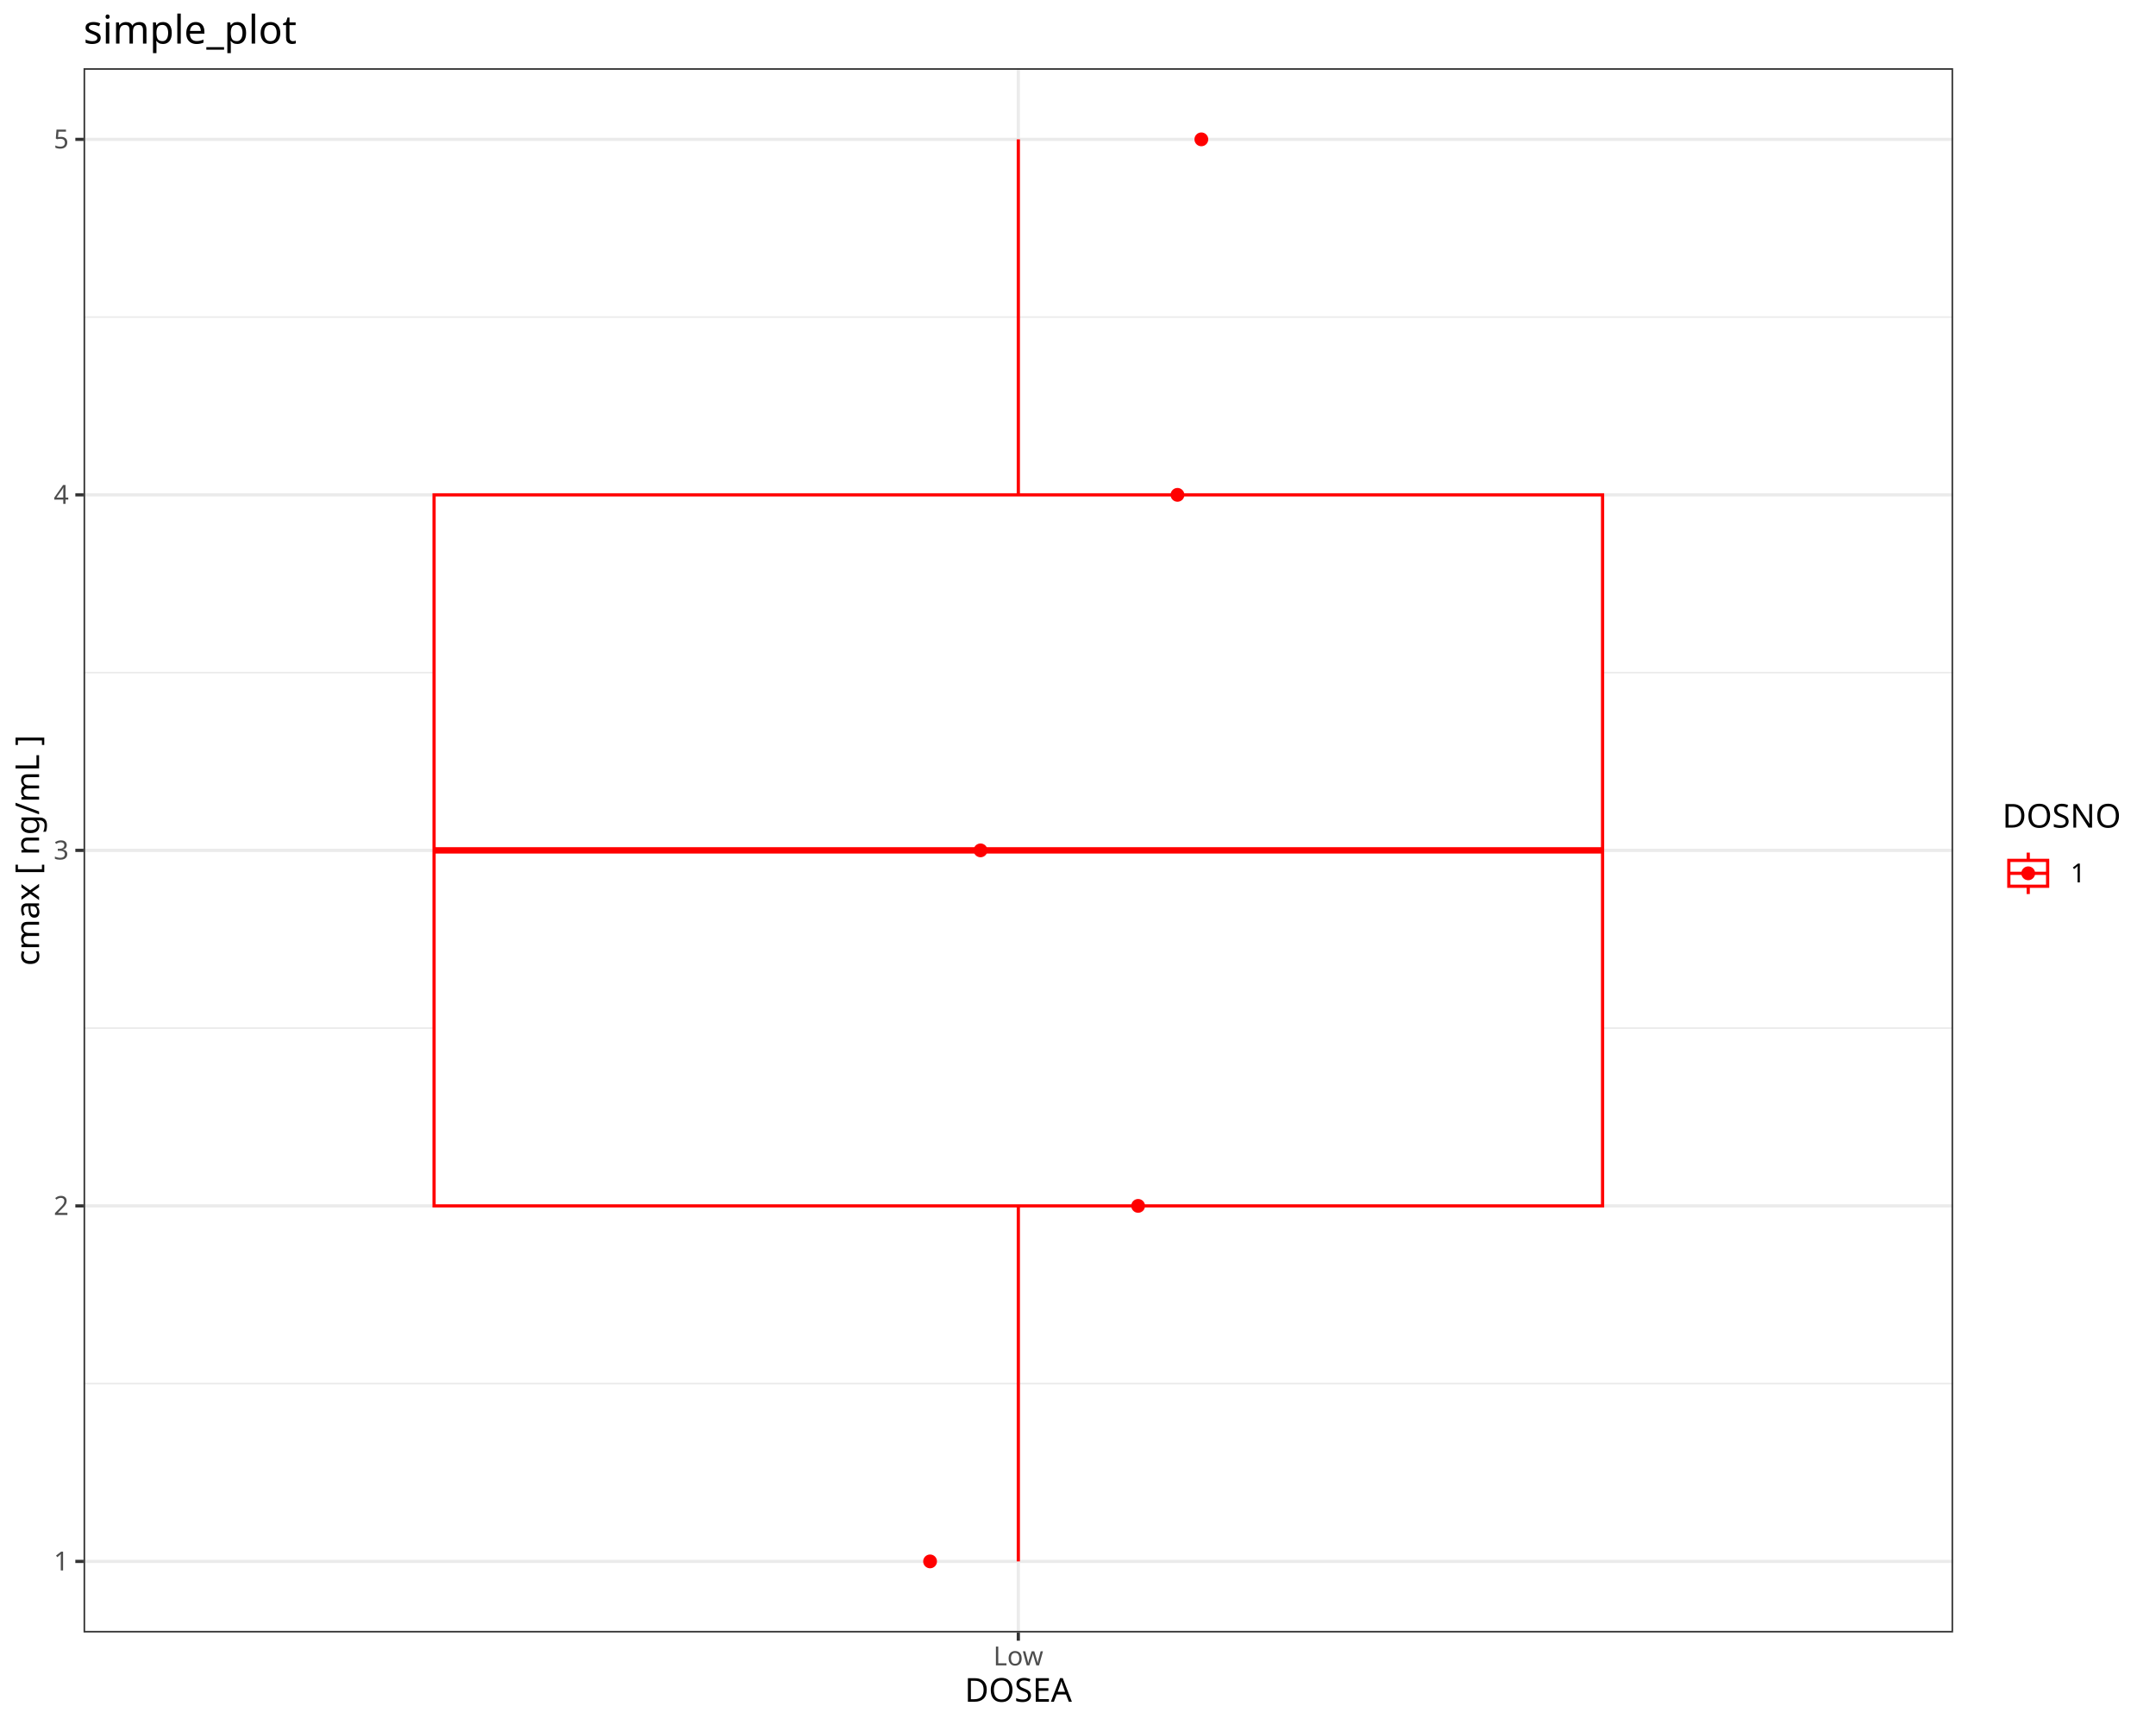
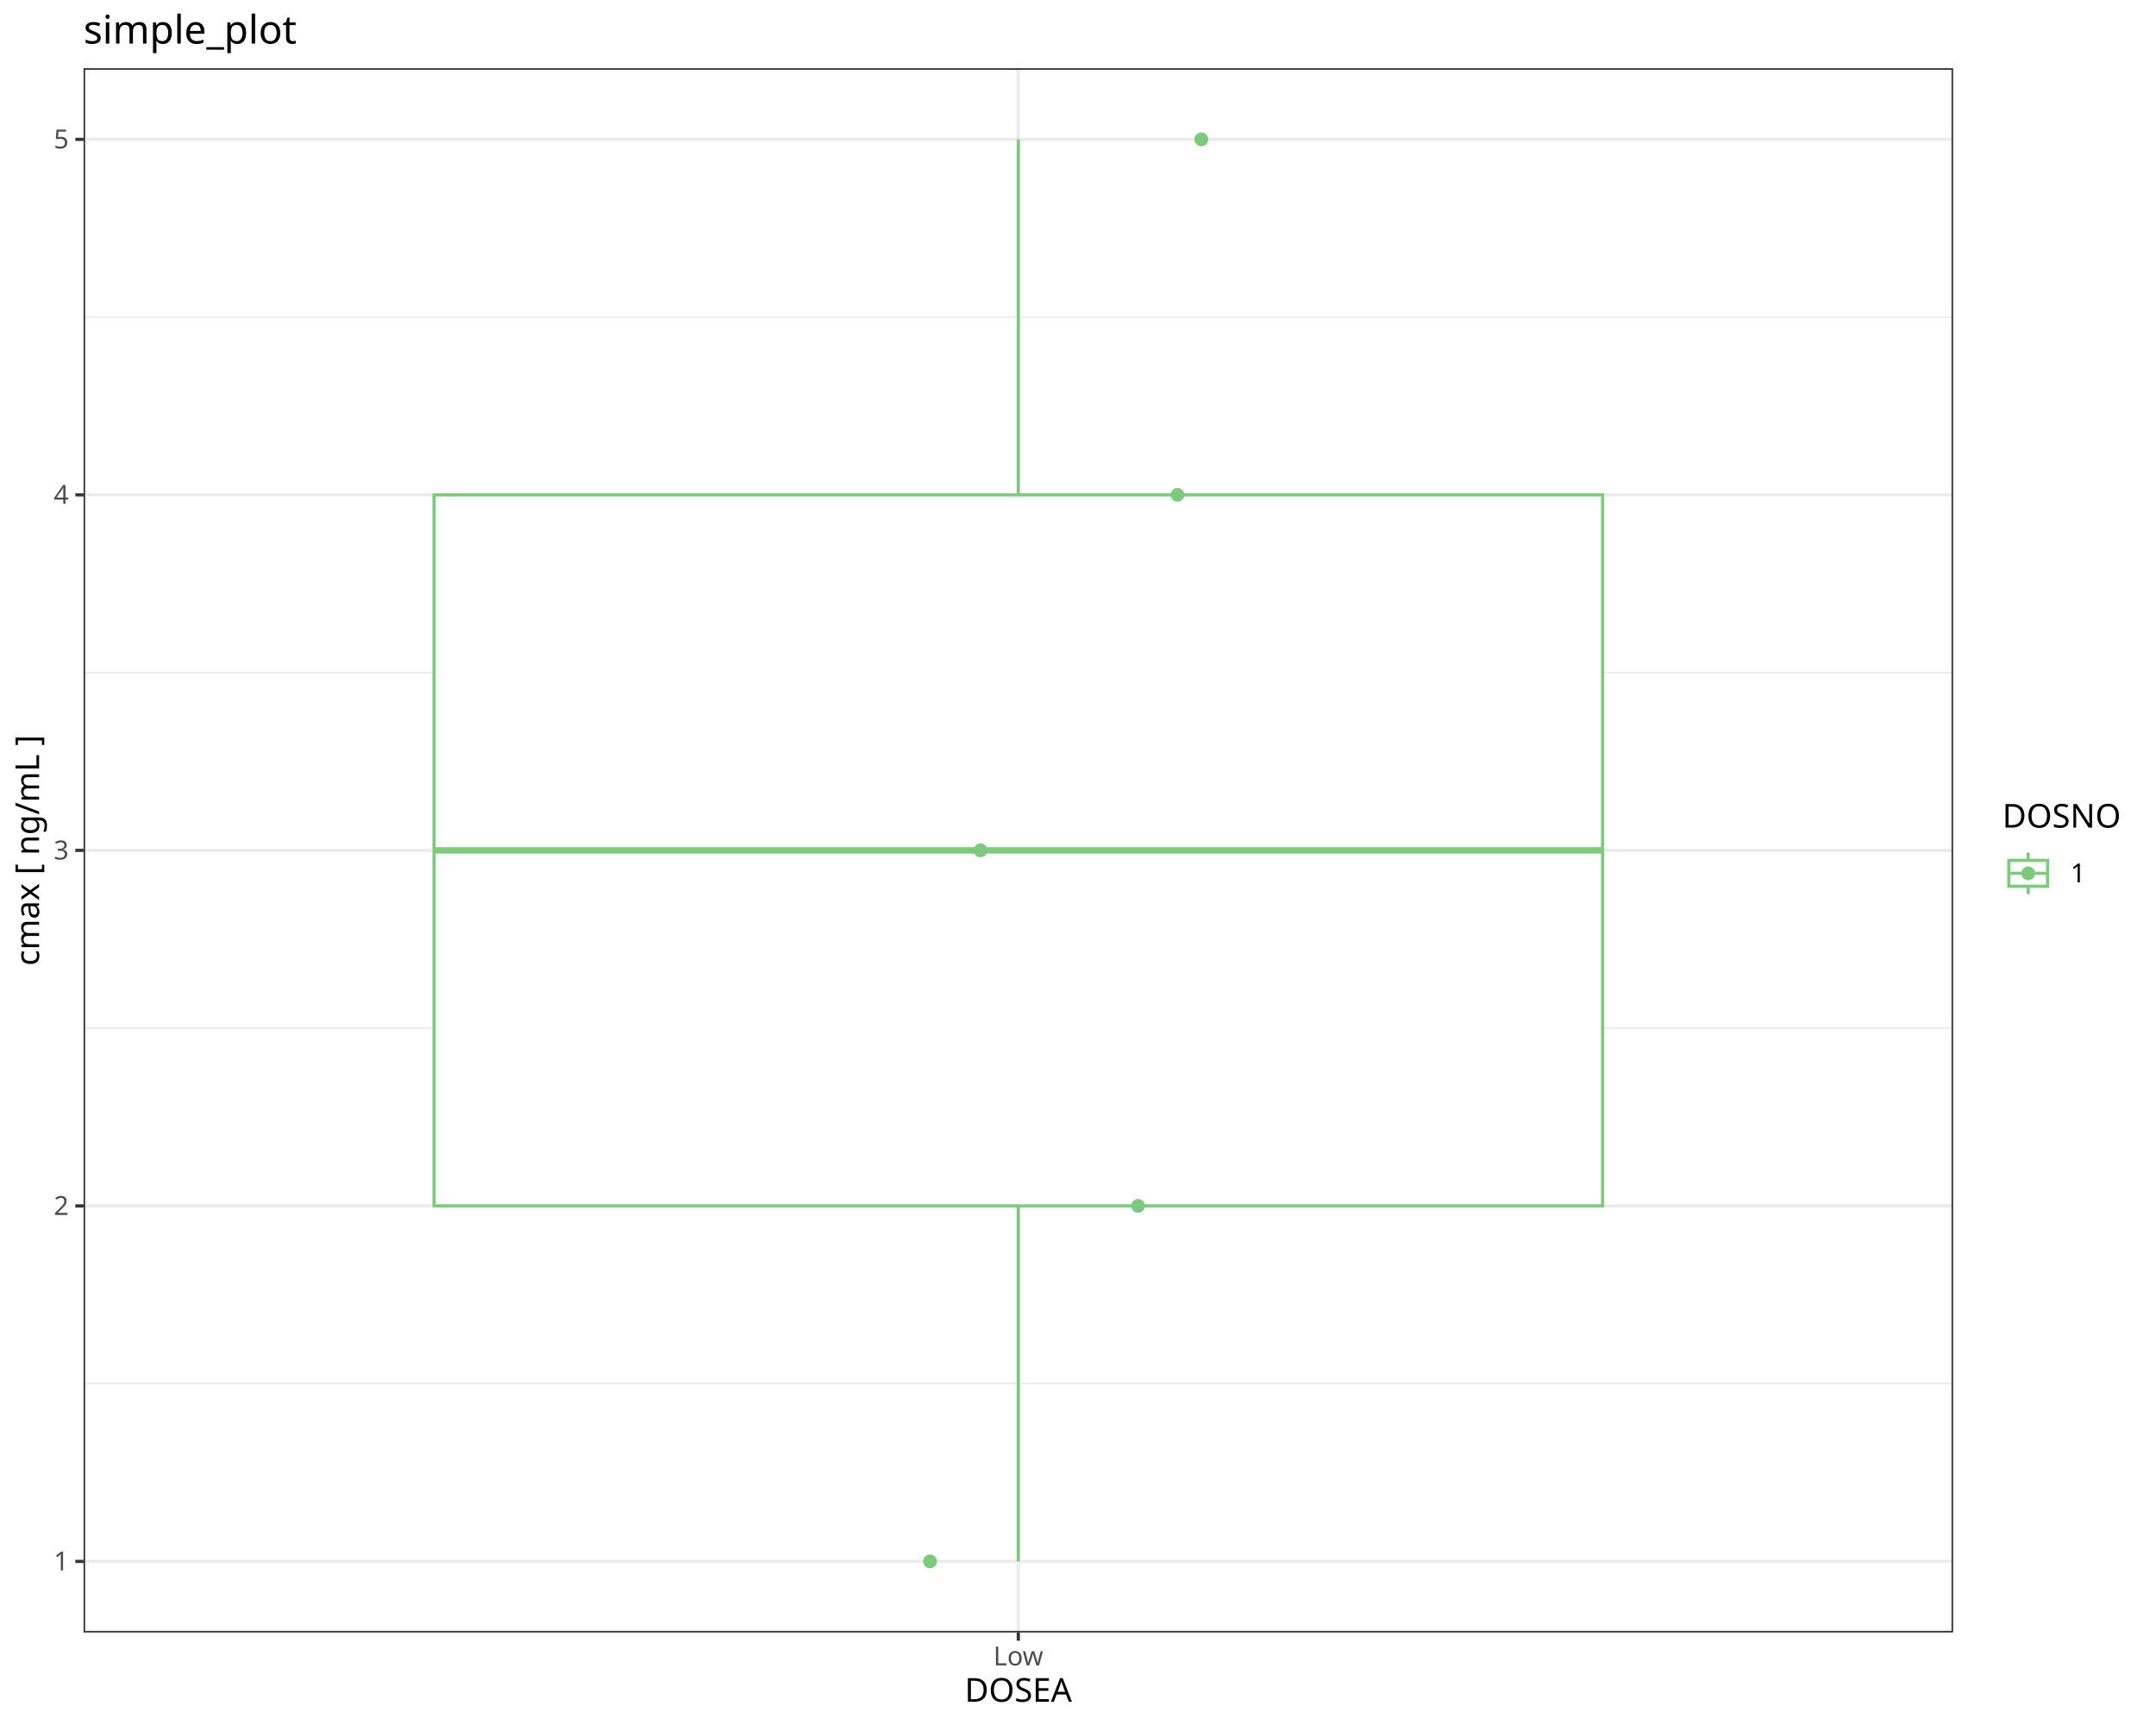
<svg xmlns="http://www.w3.org/2000/svg" class="svglite" data-engine-version="2.0" width="720.00pt" height="576.00pt" viewBox="0 0 720.00 576.00">
  <defs>
    <style type="text/css">
    .svglite line, .svglite polyline, .svglite polygon, .svglite path, .svglite rect, .svglite circle {
      fill: none;
      stroke: #000000;
      stroke-linecap: round;
      stroke-linejoin: round;
      stroke-miterlimit: 10.00;
    }
  </style>
  </defs>
  <rect width="100%" height="100%" style="stroke: none; fill: #FFFFFF;" />
  <defs>
    <clipPath id="cpMC4wMHw3MjAuMDB8MC4wMHw1NzYuMDA=">
      <rect x="0.00" y="0.00" width="720.00" height="576.00" />
    </clipPath>
  </defs>
  <g clip-path="url(#cpMC4wMHw3MjAuMDB8MC4wMHw1NzYuMDA=)">
    <rect x="-0" y="0.00" width="720.00" height="576.00" style="stroke-width: 1.07; stroke: #FFFFFF; fill: #FFFFFF;" />
  </g>
  <defs>
    <clipPath id="cpMjcuOTB8NjUyLjI1fDIyLjc4fDU0NS4xMQ==">
      <rect x="27.90" y="22.78" width="624.35" height="522.33" />
    </clipPath>
  </defs>
  <g clip-path="url(#cpMjcuOTB8NjUyLjI1fDIyLjc4fDU0NS4xMQ==)">
    <rect x="27.90" y="22.78" width="624.35" height="522.33" style="stroke-width: 1.07; stroke: none; fill: #FFFFFF;" />
    <polyline points="27.90,462.01 652.25,462.01 " style="stroke-width: 0.53; stroke: #EBEBEB; stroke-linecap: butt;" />
    <polyline points="27.90,343.30 652.25,343.30 " style="stroke-width: 0.53; stroke: #EBEBEB; stroke-linecap: butt;" />
    <polyline points="27.90,224.59 652.25,224.59 " style="stroke-width: 0.53; stroke: #EBEBEB; stroke-linecap: butt;" />
    <polyline points="27.90,105.88 652.25,105.88 " style="stroke-width: 0.53; stroke: #EBEBEB; stroke-linecap: butt;" />
    <polyline points="27.90,521.37 652.25,521.37 " style="stroke-width: 1.07; stroke: #EBEBEB; stroke-linecap: butt;" />
    <polyline points="27.90,402.66 652.25,402.66 " style="stroke-width: 1.07; stroke: #EBEBEB; stroke-linecap: butt;" />
    <polyline points="27.90,283.95 652.25,283.95 " style="stroke-width: 1.07; stroke: #EBEBEB; stroke-linecap: butt;" />
    <polyline points="27.90,165.24 652.25,165.24 " style="stroke-width: 1.07; stroke: #EBEBEB; stroke-linecap: butt;" />
    <polyline points="27.90,46.53 652.25,46.53 " style="stroke-width: 1.07; stroke: #EBEBEB; stroke-linecap: butt;" />
    <polyline points="340.07,545.11 340.07,22.78 " style="stroke-width: 1.07; stroke: #EBEBEB; stroke-linecap: butt;" />
-     <line x1="340.07" y1="165.24" x2="340.07" y2="46.53" style="stroke-width: 1.07; stroke: #FF0000; stroke-linecap: butt;" />
-     <line x1="340.07" y1="402.66" x2="340.07" y2="521.37" style="stroke-width: 1.07; stroke: #FF0000; stroke-linecap: butt;" />
-     <polygon points="144.96,165.24 144.96,402.66 535.18,402.66 535.18,165.24 144.96,165.24 " style="stroke-width: 1.07; stroke: #FF0000; stroke-linecap: butt; stroke-linejoin: miter; fill: #FFFFFF;" />
-     <line x1="144.96" y1="283.95" x2="535.18" y2="283.95" style="stroke-width: 2.13; stroke: #FF0000; stroke-linecap: butt; stroke-linejoin: miter;" />
-     <circle cx="310.60" cy="521.37" r="1.95" style="stroke-width: 0.71; stroke: #FF0000; fill: #FF0000;" />
-     <circle cx="380.08" cy="402.66" r="1.95" style="stroke-width: 0.71; stroke: #FF0000; fill: #FF0000;" />
-     <circle cx="327.45" cy="283.95" r="1.95" style="stroke-width: 0.71; stroke: #FF0000; fill: #FF0000;" />
-     <circle cx="393.22" cy="165.24" r="1.95" style="stroke-width: 0.71; stroke: #FF0000; fill: #FF0000;" />
-     <circle cx="401.19" cy="46.53" r="1.95" style="stroke-width: 0.71; stroke: #FF0000; fill: #FF0000;" />
+     <line x1="340.07" y1="165.24" x2="340.07" y2="46.53" style="stroke-width: 1.07; stroke: #7FC97F; stroke-linecap: butt;" />
+     <line x1="340.07" y1="402.66" x2="340.07" y2="521.37" style="stroke-width: 1.07; stroke: #7FC97F; stroke-linecap: butt;" />
+     <polygon points="144.96,165.24 144.96,402.66 535.18,402.66 535.18,165.24 144.96,165.24 " style="stroke-width: 1.07; stroke: #7FC97F; stroke-linecap: butt; stroke-linejoin: miter; fill: #FFFFFF;" />
+     <line x1="144.96" y1="283.95" x2="535.18" y2="283.95" style="stroke-width: 2.13; stroke: #7FC97F; stroke-linecap: butt; stroke-linejoin: miter;" />
+     <circle cx="310.60" cy="521.37" r="1.95" style="stroke-width: 0.71; stroke: #7FC97F; fill: #7FC97F;" />
+     <circle cx="380.08" cy="402.66" r="1.95" style="stroke-width: 0.71; stroke: #7FC97F; fill: #7FC97F;" />
+     <circle cx="327.45" cy="283.95" r="1.95" style="stroke-width: 0.71; stroke: #7FC97F; fill: #7FC97F;" />
+     <circle cx="393.22" cy="165.24" r="1.95" style="stroke-width: 0.71; stroke: #7FC97F; fill: #7FC97F;" />
+     <circle cx="401.19" cy="46.53" r="1.95" style="stroke-width: 0.71; stroke: #7FC97F; fill: #7FC97F;" />
    <rect x="27.90" y="22.78" width="624.35" height="522.33" style="stroke-width: 1.07; stroke: #333333;" />
  </g>
  <g clip-path="url(#cpMC4wMHw3MjAuMDB8MC4wMHw1NzYuMDA=)">
    <text x="22.97" y="524.40" text-anchor="end" style="font-size: 8.80px; fill: #4D4D4D; font-family: sans;" textLength="4.89px" lengthAdjust="spacingAndGlyphs">1</text>
    <text x="22.97" y="405.69" text-anchor="end" style="font-size: 8.80px; fill: #4D4D4D; font-family: sans;" textLength="4.89px" lengthAdjust="spacingAndGlyphs">2</text>
    <text x="22.97" y="286.98" text-anchor="end" style="font-size: 8.80px; fill: #4D4D4D; font-family: sans;" textLength="4.89px" lengthAdjust="spacingAndGlyphs">3</text>
    <text x="22.97" y="168.26" text-anchor="end" style="font-size: 8.80px; fill: #4D4D4D; font-family: sans;" textLength="4.89px" lengthAdjust="spacingAndGlyphs">4</text>
    <text x="22.97" y="49.55" text-anchor="end" style="font-size: 8.80px; fill: #4D4D4D; font-family: sans;" textLength="4.89px" lengthAdjust="spacingAndGlyphs">5</text>
    <polyline points="25.16,521.37 27.90,521.37 " style="stroke-width: 1.07; stroke: #333333; stroke-linecap: butt;" />
    <polyline points="25.16,402.66 27.90,402.66 " style="stroke-width: 1.07; stroke: #333333; stroke-linecap: butt;" />
    <polyline points="25.16,283.95 27.90,283.95 " style="stroke-width: 1.07; stroke: #333333; stroke-linecap: butt;" />
    <polyline points="25.16,165.24 27.90,165.24 " style="stroke-width: 1.07; stroke: #333333; stroke-linecap: butt;" />
    <polyline points="25.16,46.53 27.90,46.53 " style="stroke-width: 1.07; stroke: #333333; stroke-linecap: butt;" />
    <polyline points="340.07,547.85 340.07,545.11 " style="stroke-width: 1.07; stroke: #333333; stroke-linecap: butt;" />
    <text x="340.07" y="556.10" text-anchor="middle" style="font-size: 8.80px; fill: #4D4D4D; font-family: sans;" textLength="16.15px" lengthAdjust="spacingAndGlyphs">Low</text>
    <text x="340.07" y="568.24" text-anchor="middle" style="font-size: 11.00px; font-family: sans;" textLength="38.52px" lengthAdjust="spacingAndGlyphs">DOSEA</text>
    <text transform="translate(13.05,283.95) rotate(-90)" text-anchor="middle" style="font-size: 11.00px; font-family: sans;" textLength="75.21px" lengthAdjust="spacingAndGlyphs">cmax  [ ng/mL ]</text>
    <rect x="663.21" y="262.16" width="51.31" height="43.57" style="stroke-width: 1.07; stroke: none; fill: #FFFFFF;" />
    <text x="668.69" y="276.35" style="font-size: 11.00px; font-family: sans;" textLength="40.35px" lengthAdjust="spacingAndGlyphs">DOSNO</text>
    <rect x="668.69" y="282.97" width="17.28" height="17.28" style="stroke-width: 1.07; stroke: none; fill: #FFFFFF;" />
-     <polyline points="677.33,298.53 677.33,295.93 " style="stroke-width: 1.07; stroke: #FF0000; stroke-linecap: butt; stroke-linejoin: miter;" />
-     <polyline points="677.33,287.29 677.33,284.70 " style="stroke-width: 1.07; stroke: #FF0000; stroke-linecap: butt; stroke-linejoin: miter;" />
-     <rect x="670.85" y="287.29" width="12.96" height="8.64" style="stroke-width: 1.07; stroke: #FF0000; stroke-linecap: butt; stroke-linejoin: miter; fill: #FFFFFF;" />
-     <polyline points="670.85,291.61 683.81,291.61 " style="stroke-width: 1.07; stroke: #FF0000; stroke-linecap: butt; stroke-linejoin: miter;" />
-     <circle cx="677.33" cy="291.61" r="1.95" style="stroke-width: 0.71; stroke: #FF0000; fill: #FF0000;" />
+     <polyline points="677.33,298.53 677.33,295.93 " style="stroke-width: 1.07; stroke: #7FC97F; stroke-linecap: butt; stroke-linejoin: miter;" />
+     <polyline points="677.33,287.29 677.33,284.70 " style="stroke-width: 1.07; stroke: #7FC97F; stroke-linecap: butt; stroke-linejoin: miter;" />
+     <rect x="670.85" y="287.29" width="12.96" height="8.64" style="stroke-width: 1.07; stroke: #7FC97F; stroke-linecap: butt; stroke-linejoin: miter; fill: #FFFFFF;" />
+     <polyline points="670.85,291.61 683.81,291.61 " style="stroke-width: 1.07; stroke: #7FC97F; stroke-linecap: butt; stroke-linejoin: miter;" />
+     <circle cx="677.33" cy="291.61" r="1.95" style="stroke-width: 0.71; stroke: #7FC97F; fill: #7FC97F;" />
    <text x="691.45" y="294.64" style="font-size: 8.80px; font-family: sans;" textLength="4.89px" lengthAdjust="spacingAndGlyphs">1</text>
    <text x="27.90" y="14.56" style="font-size: 13.20px; font-family: sans;" textLength="66.77px" lengthAdjust="spacingAndGlyphs">simple_plot</text>
  </g>
</svg>
